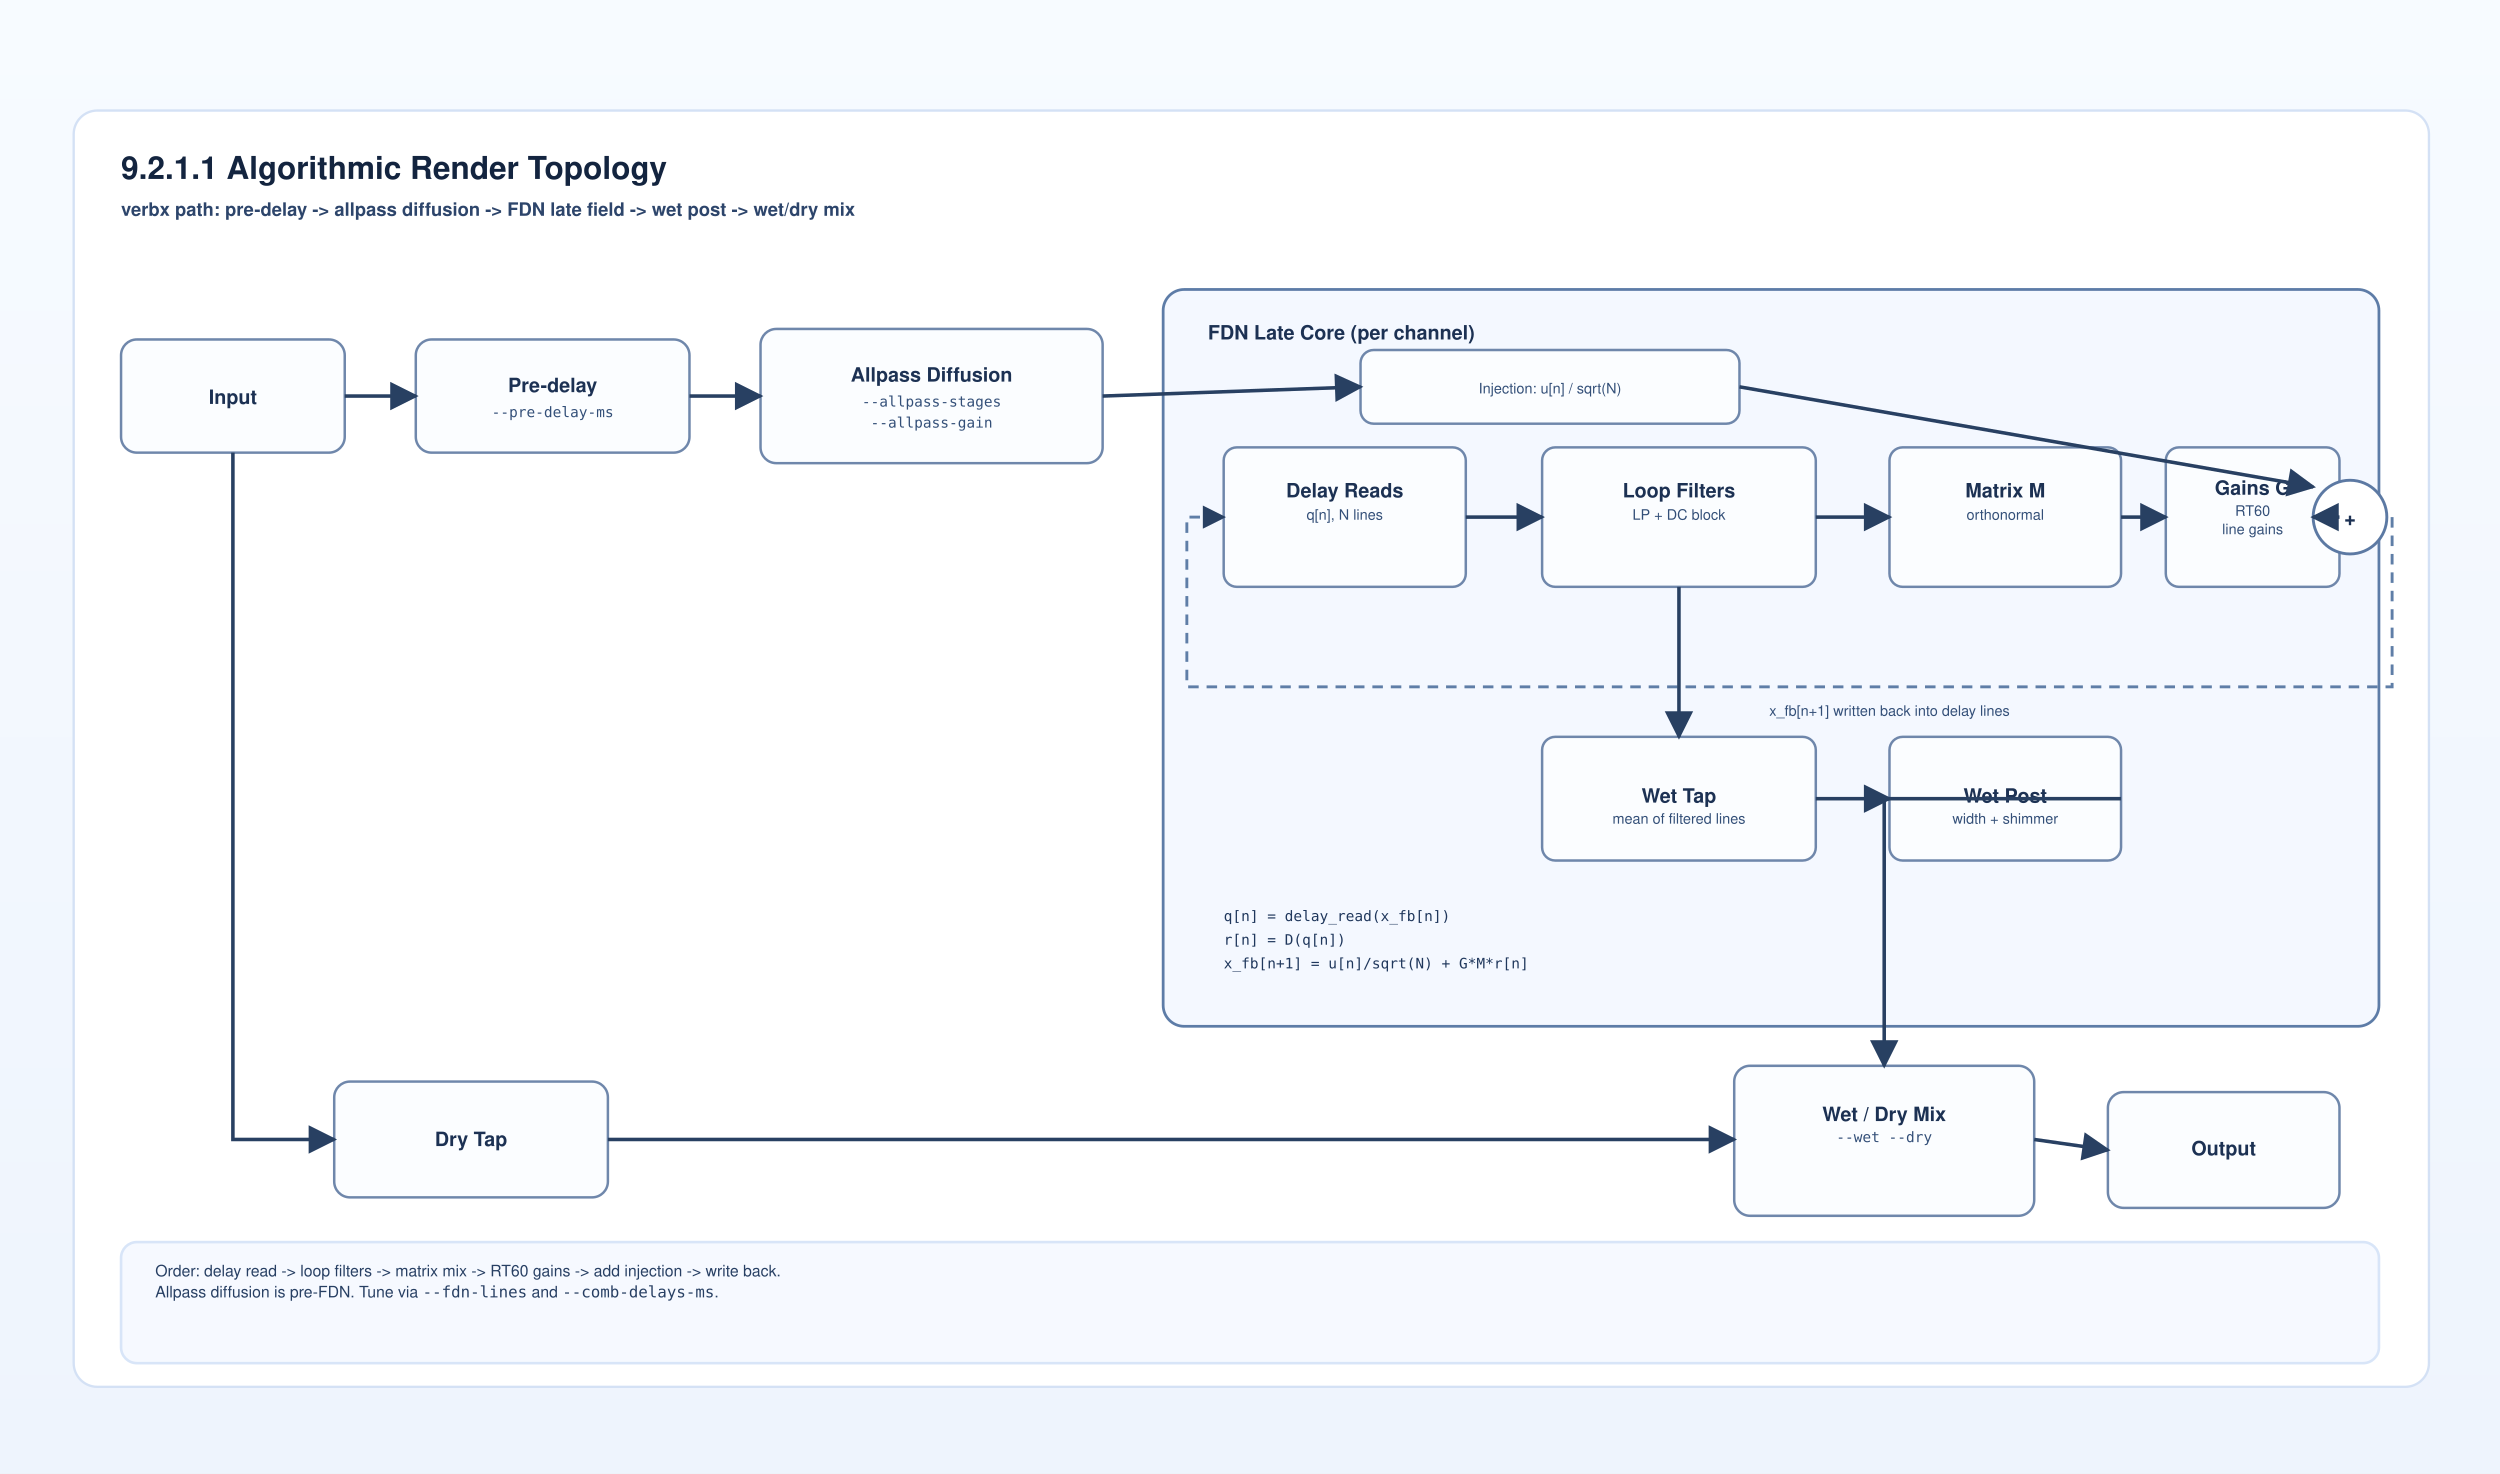
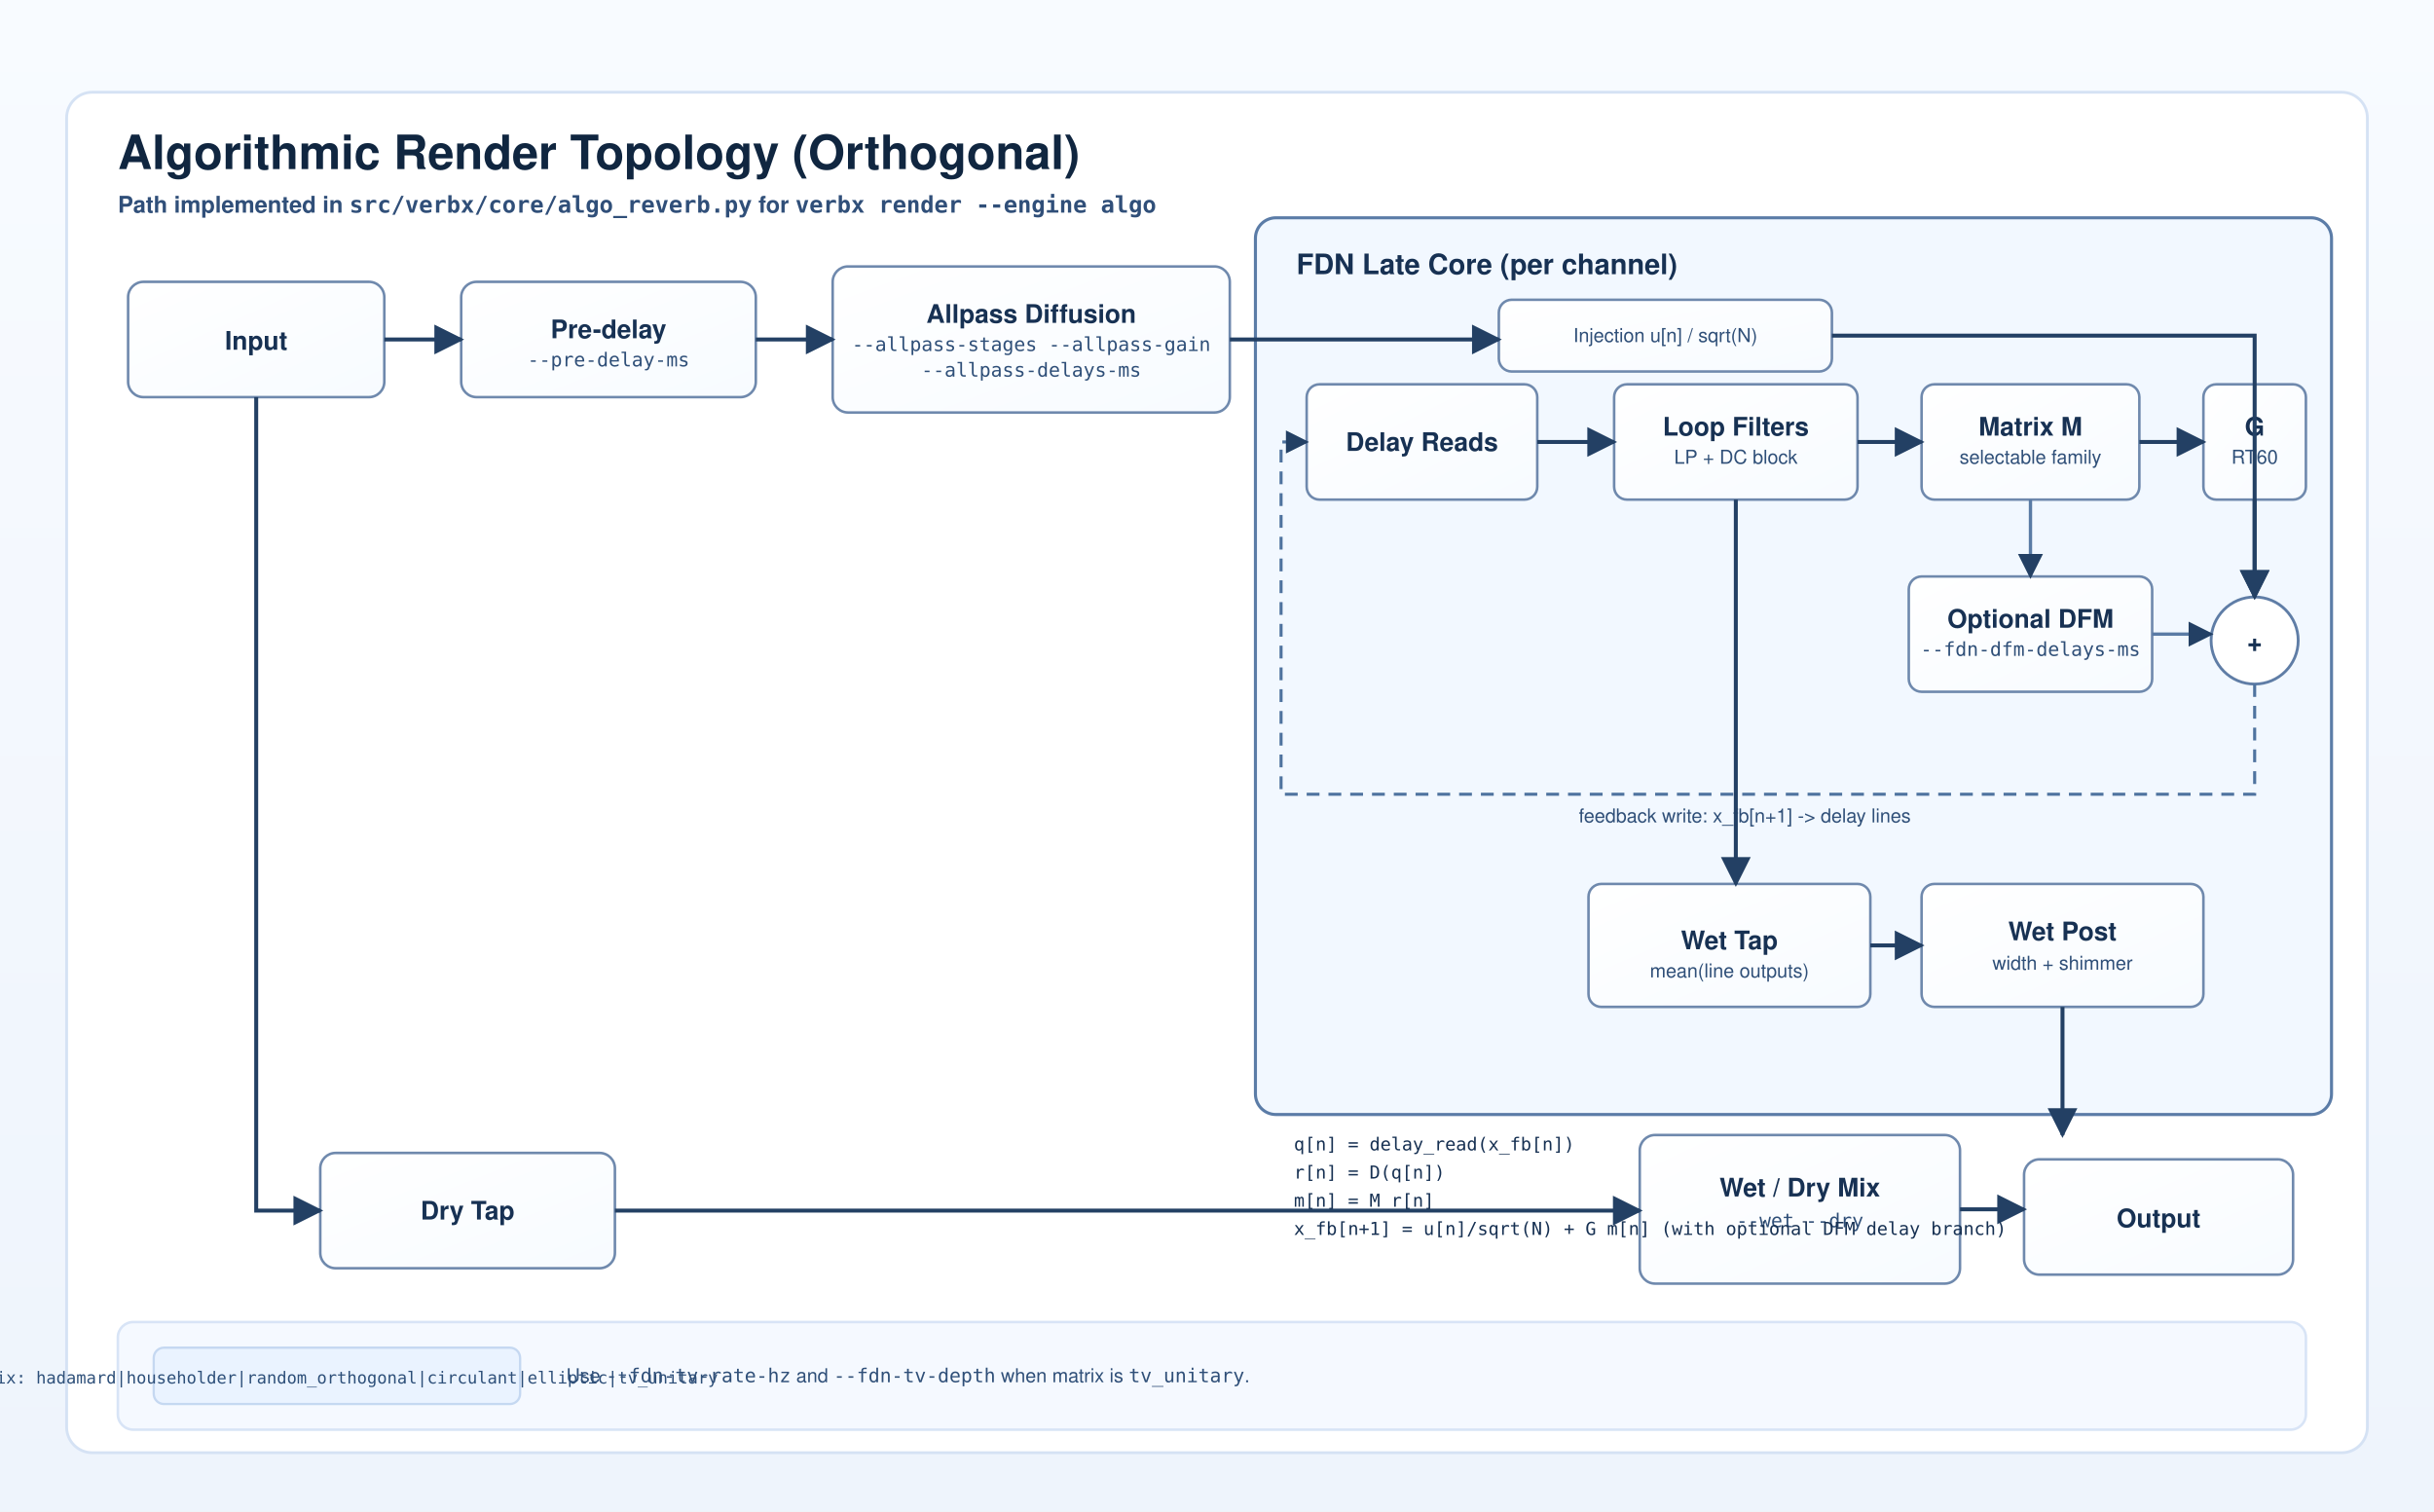
- <svg xmlns="http://www.w3.org/2000/svg" viewBox="0 0 1900 1120" role="img" aria-labelledby="title desc">
+ <svg xmlns="http://www.w3.org/2000/svg" viewBox="0 0 1900 1180" role="img" aria-labelledby="title desc">
  <defs>
    <linearGradient id="bg" x1="0" y1="0" x2="0" y2="1">
-       <stop offset="0%" stop-color="#f7fbff" />
-       <stop offset="100%" stop-color="#eef4fd" />
+       <stop offset="0%" stop-color="#f8fbff" />
+       <stop offset="100%" stop-color="#eef4fc" />
    </linearGradient>
-     <marker id="arrow" viewBox="0 0 10 10" refX="9" refY="5" markerWidth="8" markerHeight="8" orient="auto">
-       <path d="M0,0 L10,5 L0,10 Z" fill="#284062" />
+     <linearGradient id="card" x1="0" y1="0" x2="1" y2="1">
+       <stop offset="0%" stop-color="#ffffff" />
+       <stop offset="100%" stop-color="#f7fbff" />
+     </linearGradient>
+     <marker id="arrow" viewBox="0 0 12 12" refX="10" refY="6" markerWidth="9" markerHeight="9" orient="auto">
+       <path d="M1,1 L11,6 L1,11 Z" fill="#234064" />
    </marker>
    <style>
-       .panel { fill: #ffffff; stroke: #d4e1f5; stroke-width: 1.8; }
-       .core { fill: #f4f8ff; stroke: #5d7ca7; stroke-width: 2.1; }
-       .box { fill: #fbfdff; stroke: #6f87ab; stroke-width: 1.9; }
-       .line { stroke: #284062; stroke-width: 2.7; fill: none; marker-end: url(#arrow); }
-       .loop { stroke: #5f7ea7; stroke-width: 2.2; stroke-dasharray: 8 6; fill: none; marker-end: url(#arrow); }
-       .title { fill: #13243f; font-family: "Helvetica Neue", Helvetica, Arial, sans-serif; font-size: 24px; font-weight: 700; }
-       .subtitle { fill: #2d456b; font-family: "Helvetica Neue", Helvetica, Arial, sans-serif; font-size: 14px; font-weight: 600; }
-       .label { fill: #1c3153; font-family: "Helvetica Neue", Helvetica, Arial, sans-serif; font-size: 15px; font-weight: 700; }
-       .small { fill: #334f78; font-family: "Helvetica Neue", Helvetica, Arial, sans-serif; font-size: 11px; }
+       .panel { fill: #ffffff; stroke: #d5e2f4; stroke-width: 2.2; }
+       .card { fill: url(#card); stroke: #6f89ad; stroke-width: 2; }
+       .core { fill: #f2f8ff; stroke: #5b7ca7; stroke-width: 2.4; }
+       .line { fill: none; stroke: #234064; stroke-width: 3.1; marker-end: url(#arrow); }
+       .line-soft { fill: none; stroke: #5a7ba5; stroke-width: 2.6; marker-end: url(#arrow); }
+       .loop { fill: none; stroke: #4f739f; stroke-width: 2.4; stroke-dasharray: 10 7; marker-end: url(#arrow); }
+       .title { fill: #102640; font-family: "Helvetica Neue", Helvetica, Arial, sans-serif; font-size: 37px; font-weight: 700; }
+       .subtitle { fill: #304f79; font-family: "Helvetica Neue", Helvetica, Arial, sans-serif; font-size: 18px; font-weight: 600; }
+       .h2 { fill: #173153; font-family: "Helvetica Neue", Helvetica, Arial, sans-serif; font-size: 22px; font-weight: 700; }
+       .label { fill: #173153; font-family: "Helvetica Neue", Helvetica, Arial, sans-serif; font-size: 20px; font-weight: 700; }
+       .small { fill: #2f4f78; font-family: "Helvetica Neue", Helvetica, Arial, sans-serif; font-size: 15px; }
      .mono { font-family: "Menlo", "Consolas", monospace; }
-       .eq { fill: #1f375c; font-family: "Menlo", "Consolas", monospace; font-size: 11px; }
-       .legend { fill: #f6f9ff; stroke: #d8e5f8; stroke-width: 2; }
-       .legend-text { fill: #273f63; font-family: "Helvetica Neue", Helvetica, Arial, sans-serif; font-size: 12px; }
+       .eq { fill: #163052; font-family: "Menlo", "Consolas", monospace; font-size: 14px; }
+       .legend { fill: #f5f9ff; stroke: #d8e4f6; stroke-width: 2; }
+       .badge { fill: #eaf3ff; stroke: #c5d8f1; stroke-width: 1.8; }
+       .badge-text { fill: #2d4f79; font-family: "Menlo", "Consolas", monospace; font-size: 13px; }
    </style>
  </defs>
-   <rect x="0" y="0" width="1900" height="1120" fill="url(#bg)" />
-   <rect class="panel" x="56" y="84" width="1790" height="970" rx="18" />
-   <text class="title" x="92" y="136">9.2.1.1 Algorithmic Render Topology</text>
-   <text class="subtitle" x="92" y="164">
-     <tspan x="92" dy="0">verbx path: pre-delay -&gt; allpass diffusion -&gt; FDN late field -&gt; wet post -&gt; wet/dry mix</tspan>
+   <rect x="0" y="0" width="1900" height="1180" fill="url(#bg)" />
+   <rect class="panel" x="52" y="72" width="1796" height="1062" rx="20" />
+   <text class="title" x="92" y="132">Algorithmic Render Topology (Orthogonal)</text>
+   <text class="subtitle" x="92" y="166">Path implemented in <tspan class="mono">src/verbx/core/algo_reverb.py</tspan> for <tspan class="mono">verbx render --engine algo</tspan>
  </text>
-   <rect class="box" x="92" y="258" width="170" height="86" rx="12" />
-   <text class="label" x="177" y="307" text-anchor="middle">Input</text>
-   <rect class="box" x="316" y="258" width="208" height="86" rx="12" />
-   <text class="label" x="420" y="298" text-anchor="middle">Pre-delay</text>
-   <text class="small" x="420" y="317" text-anchor="middle">
+   <rect class="card" x="100" y="220" width="200" height="90" rx="12" />
+   <text class="label" x="200" y="273" text-anchor="middle">Input</text>
+   <rect class="card" x="360" y="220" width="230" height="90" rx="12" />
+   <text class="label" x="475" y="264" text-anchor="middle">Pre-delay</text>
+   <text class="small" x="475" y="286" text-anchor="middle">
    <tspan class="mono">--pre-delay-ms</tspan>
  </text>
-   <rect class="box" x="578" y="250" width="260" height="102" rx="12" />
-   <text class="label" x="708" y="290" text-anchor="middle">Allpass Diffusion</text>
-   <text class="small" x="708" y="309" text-anchor="middle">
-     <tspan class="mono">--allpass-stages</tspan>
+   <rect class="card" x="650" y="208" width="310" height="114" rx="12" />
+   <text class="label" x="805" y="252" text-anchor="middle">Allpass Diffusion</text>
+   <text class="small" x="805" y="274" text-anchor="middle">
+     <tspan class="mono">--allpass-stages --allpass-gain</tspan>
  </text>
-   <text class="small" x="708" y="325" text-anchor="middle">
-     <tspan class="mono">--allpass-gain</tspan>
+   <text class="small" x="805" y="294" text-anchor="middle">
+     <tspan class="mono">--allpass-delays-ms</tspan>
  </text>
-   <path class="line" d="M262,301 L316,301" />
-   <path class="line" d="M524,301 L578,301" />
-   <rect class="core" x="884" y="220" width="924" height="560" rx="16" />
-   <text class="label" x="918" y="258">FDN Late Core (per channel)</text>
-   <rect class="box" x="930" y="340" width="184" height="106" rx="10" />
-   <text class="label" x="1022" y="378" text-anchor="middle">Delay Reads</text>
-   <text class="small" x="1022" y="395" text-anchor="middle">q[n], N lines</text>
-   <rect class="box" x="1172" y="340" width="208" height="106" rx="10" />
-   <text class="label" x="1276" y="378" text-anchor="middle">Loop Filters</text>
-   <text class="small" x="1276" y="395" text-anchor="middle">LP + DC block</text>
-   <rect class="box" x="1436" y="340" width="176" height="106" rx="10" />
-   <text class="label" x="1524" y="378" text-anchor="middle">Matrix M</text>
-   <text class="small" x="1524" y="395" text-anchor="middle">orthonormal</text>
-   <rect class="box" x="1646" y="340" width="132" height="106" rx="10" />
-   <text class="label" x="1712" y="376" text-anchor="middle">Gains G</text>
-   <text class="small" x="1712" y="392" text-anchor="middle">RT60</text>
-   <text class="small" x="1712" y="406" text-anchor="middle">line gains</text>
-   <circle cx="1786" cy="393" r="28" fill="#ffffff" stroke="#5c79a3" stroke-width="2.2" />
-   <text class="label" x="1786" y="399" text-anchor="middle">+</text>
-   <rect class="box" x="1034" y="266" width="288" height="56" rx="10" />
-   <text class="small" x="1178" y="299" text-anchor="middle">Injection: u[n] / sqrt(N)</text>
-   <path class="line" d="M838,301 L1034,294" />
-   <path class="line" d="M1114,393 L1172,393" />
-   <path class="line" d="M1380,393 L1436,393" />
-   <path class="line" d="M1612,393 L1646,393" />
-   <path class="line" d="M1778,393 L1758,393" />
-   <path class="line" d="M1322,294 L1758,370" />
-   <path class="loop" d="M1818,393 L1818,522 L902,522 L902,393 L930,393" />
-   <text class="small" x="1436" y="544" text-anchor="middle">x_fb[n+1] written back into delay lines</text>
-   <rect class="box" x="1172" y="560" width="208" height="94" rx="10" />
-   <text class="label" x="1276" y="610" text-anchor="middle">Wet Tap</text>
-   <text class="small" x="1276" y="626" text-anchor="middle">mean of filtered lines</text>
-   <path class="line" d="M1276,446 L1276,560" />
-   <rect class="box" x="1436" y="560" width="176" height="94" rx="10" />
-   <text class="label" x="1524" y="610" text-anchor="middle">Wet Post</text>
-   <text class="small" x="1524" y="626" text-anchor="middle">width + shimmer</text>
-   <path class="line" d="M1380,607 L1436,607" />
-   <text class="eq" x="930" y="700">q[n] = delay_read(x_fb[n])</text>
-   <text class="eq" x="930" y="718">r[n] = D(q[n])</text>
-   <text class="eq" x="930" y="736">x_fb[n+1] = u[n]/sqrt(N) + G*M*r[n]</text>
-   <rect class="box" x="254" y="822" width="208" height="88" rx="12" />
-   <text class="label" x="358" y="871" text-anchor="middle">Dry Tap</text>
-   <rect class="box" x="1318" y="810" width="228" height="114" rx="12" />
-   <text class="label" x="1432" y="852" text-anchor="middle">Wet / Dry Mix</text>
-   <text class="small" x="1432" y="868" text-anchor="middle">
+   <path class="line" d="M300,265 H360" />
+   <path class="line" d="M590,265 H650" />
+   <rect class="core" x="980" y="170" width="840" height="700" rx="16" />
+   <text class="h2" x="1012" y="214">FDN Late Core (per channel)</text>
+   <rect class="card" x="1170" y="234" width="260" height="56" rx="10" />
+   <text class="small" x="1300" y="267" text-anchor="middle">Injection u[n] / sqrt(N)</text>
+   <rect class="card" x="1020" y="300" width="180" height="90" rx="10" />
+   <text class="label" x="1110" y="352" text-anchor="middle">Delay Reads</text>
+   <rect class="card" x="1260" y="300" width="190" height="90" rx="10" />
+   <text class="label" x="1355" y="340" text-anchor="middle">Loop Filters</text>
+   <text class="small" x="1355" y="362" text-anchor="middle">LP + DC block</text>
+   <rect class="card" x="1500" y="300" width="170" height="90" rx="10" />
+   <text class="label" x="1585" y="340" text-anchor="middle">Matrix M</text>
+   <text class="small" x="1585" y="362" text-anchor="middle">selectable family</text>
+   <rect class="card" x="1720" y="300" width="80" height="90" rx="10" />
+   <text class="label" x="1760" y="340" text-anchor="middle">G</text>
+   <text class="small" x="1760" y="362" text-anchor="middle">RT60</text>
+   <circle cx="1760" cy="500" r="34" fill="#ffffff" stroke="#5f7da6" stroke-width="2.2" />
+   <text class="label" x="1760" y="508" text-anchor="middle">+</text>
+   <rect class="card" x="1490" y="450" width="190" height="90" rx="10" />
+   <text class="label" x="1585" y="490" text-anchor="middle">Optional DFM</text>
+   <text class="small" x="1585" y="512" text-anchor="middle">
+     <tspan class="mono">--fdn-dfm-delays-ms</tspan>
+   </text>
+   <path class="line" d="M960,265 H1170" />
+   <path class="line" d="M1430,262 H1760 V466" />
+   <path class="line" d="M1200,345 H1260" />
+   <path class="line" d="M1450,345 H1500" />
+   <path class="line" d="M1670,345 H1720" />
+   <path class="line" d="M1760,390 V466" />
+   <path class="line-soft" d="M1585,390 V450" />
+   <path class="line-soft" d="M1680,495 H1726" />
+   <path class="loop" d="M1760,534 V620 H1000 V345 H1020" />
+   <text class="small" x="1362" y="642" text-anchor="middle">feedback write: x_fb[n+1] -&gt; delay lines</text>
+   <rect class="card" x="1240" y="690" width="220" height="96" rx="10" />
+   <text class="label" x="1350" y="741" text-anchor="middle">Wet Tap</text>
+   <text class="small" x="1350" y="763" text-anchor="middle">mean(line outputs)</text>
+   <rect class="card" x="1500" y="690" width="220" height="96" rx="10" />
+   <text class="label" x="1610" y="734" text-anchor="middle">Wet Post</text>
+   <text class="small" x="1610" y="757" text-anchor="middle">width + shimmer</text>
+   <path class="line" d="M1355,390 V690" />
+   <path class="line" d="M1460,738 H1500" />
+   <rect class="card" x="250" y="900" width="230" height="90" rx="12" />
+   <text class="label" x="365" y="952" text-anchor="middle">Dry Tap</text>
+   <rect class="card" x="1280" y="886" width="250" height="116" rx="12" />
+   <text class="label" x="1405" y="934" text-anchor="middle">Wet / Dry Mix</text>
+   <text class="small" x="1405" y="958" text-anchor="middle">
    <tspan class="mono">--wet --dry</tspan>
  </text>
-   <rect class="box" x="1602" y="830" width="176" height="88" rx="12" />
-   <text class="label" x="1690" y="878" text-anchor="middle">Output</text>
-   <path class="line" d="M177,344 L177,866 L254,866" />
-   <path class="line" d="M1612,607 L1432,607 L1432,810" />
-   <path class="line" d="M462,866 L1318,866" />
-   <path class="line" d="M1546,866 L1602,874" />
-   <rect class="legend" x="92" y="944" width="1716" height="92" rx="12" />
-   <text class="legend-text" x="118" y="970">
-     <tspan x="118" dy="0">Order: delay read -&gt; loop filters -&gt; matrix mix -&gt; RT60 gains -&gt; add injection -&gt; write back.</tspan>
-     <tspan x="118" dy="16">Allpass diffusion is pre-FDN. Tune via <tspan class="mono">--fdn-lines</tspan> and <tspan class="mono">--comb-delays-ms</tspan>.</tspan>
-   </text>
+   <rect class="card" x="1580" y="905" width="210" height="90" rx="12" />
+   <text class="label" x="1685" y="958" text-anchor="middle">Output</text>
+   <path class="line" d="M200,310 V945 H250" />
+   <path class="line" d="M480,945 H1280" />
+   <path class="line" d="M1610,786 V886" />
+   <path class="line" d="M1530,944 H1580" />
+   <text class="eq" x="1010" y="898">q[n] = delay_read(x_fb[n])</text>
+   <text class="eq" x="1010" y="920">r[n] = D(q[n])</text>
+   <text class="eq" x="1010" y="942">m[n] = M r[n]</text>
+   <text class="eq" x="1010" y="964">x_fb[n+1] = u[n]/sqrt(N) + G m[n] (with optional DFM delay branch)</text>
+   <rect class="legend" x="92" y="1032" width="1708" height="84" rx="12" />
+   <rect class="badge" x="120" y="1052" width="286" height="44" rx="8" />
+   <text class="badge-text" x="263" y="1080" text-anchor="middle">matrix: hadamard|householder|random_orthogonal|circulant|elliptic|tv_unitary</text>
+   <text class="small" x="442" y="1079">Use <tspan class="mono">--fdn-tv-rate-hz</tspan> and <tspan class="mono">--fdn-tv-depth</tspan> when matrix is <tspan class="mono">tv_unitary</tspan>.</text>
</svg>
